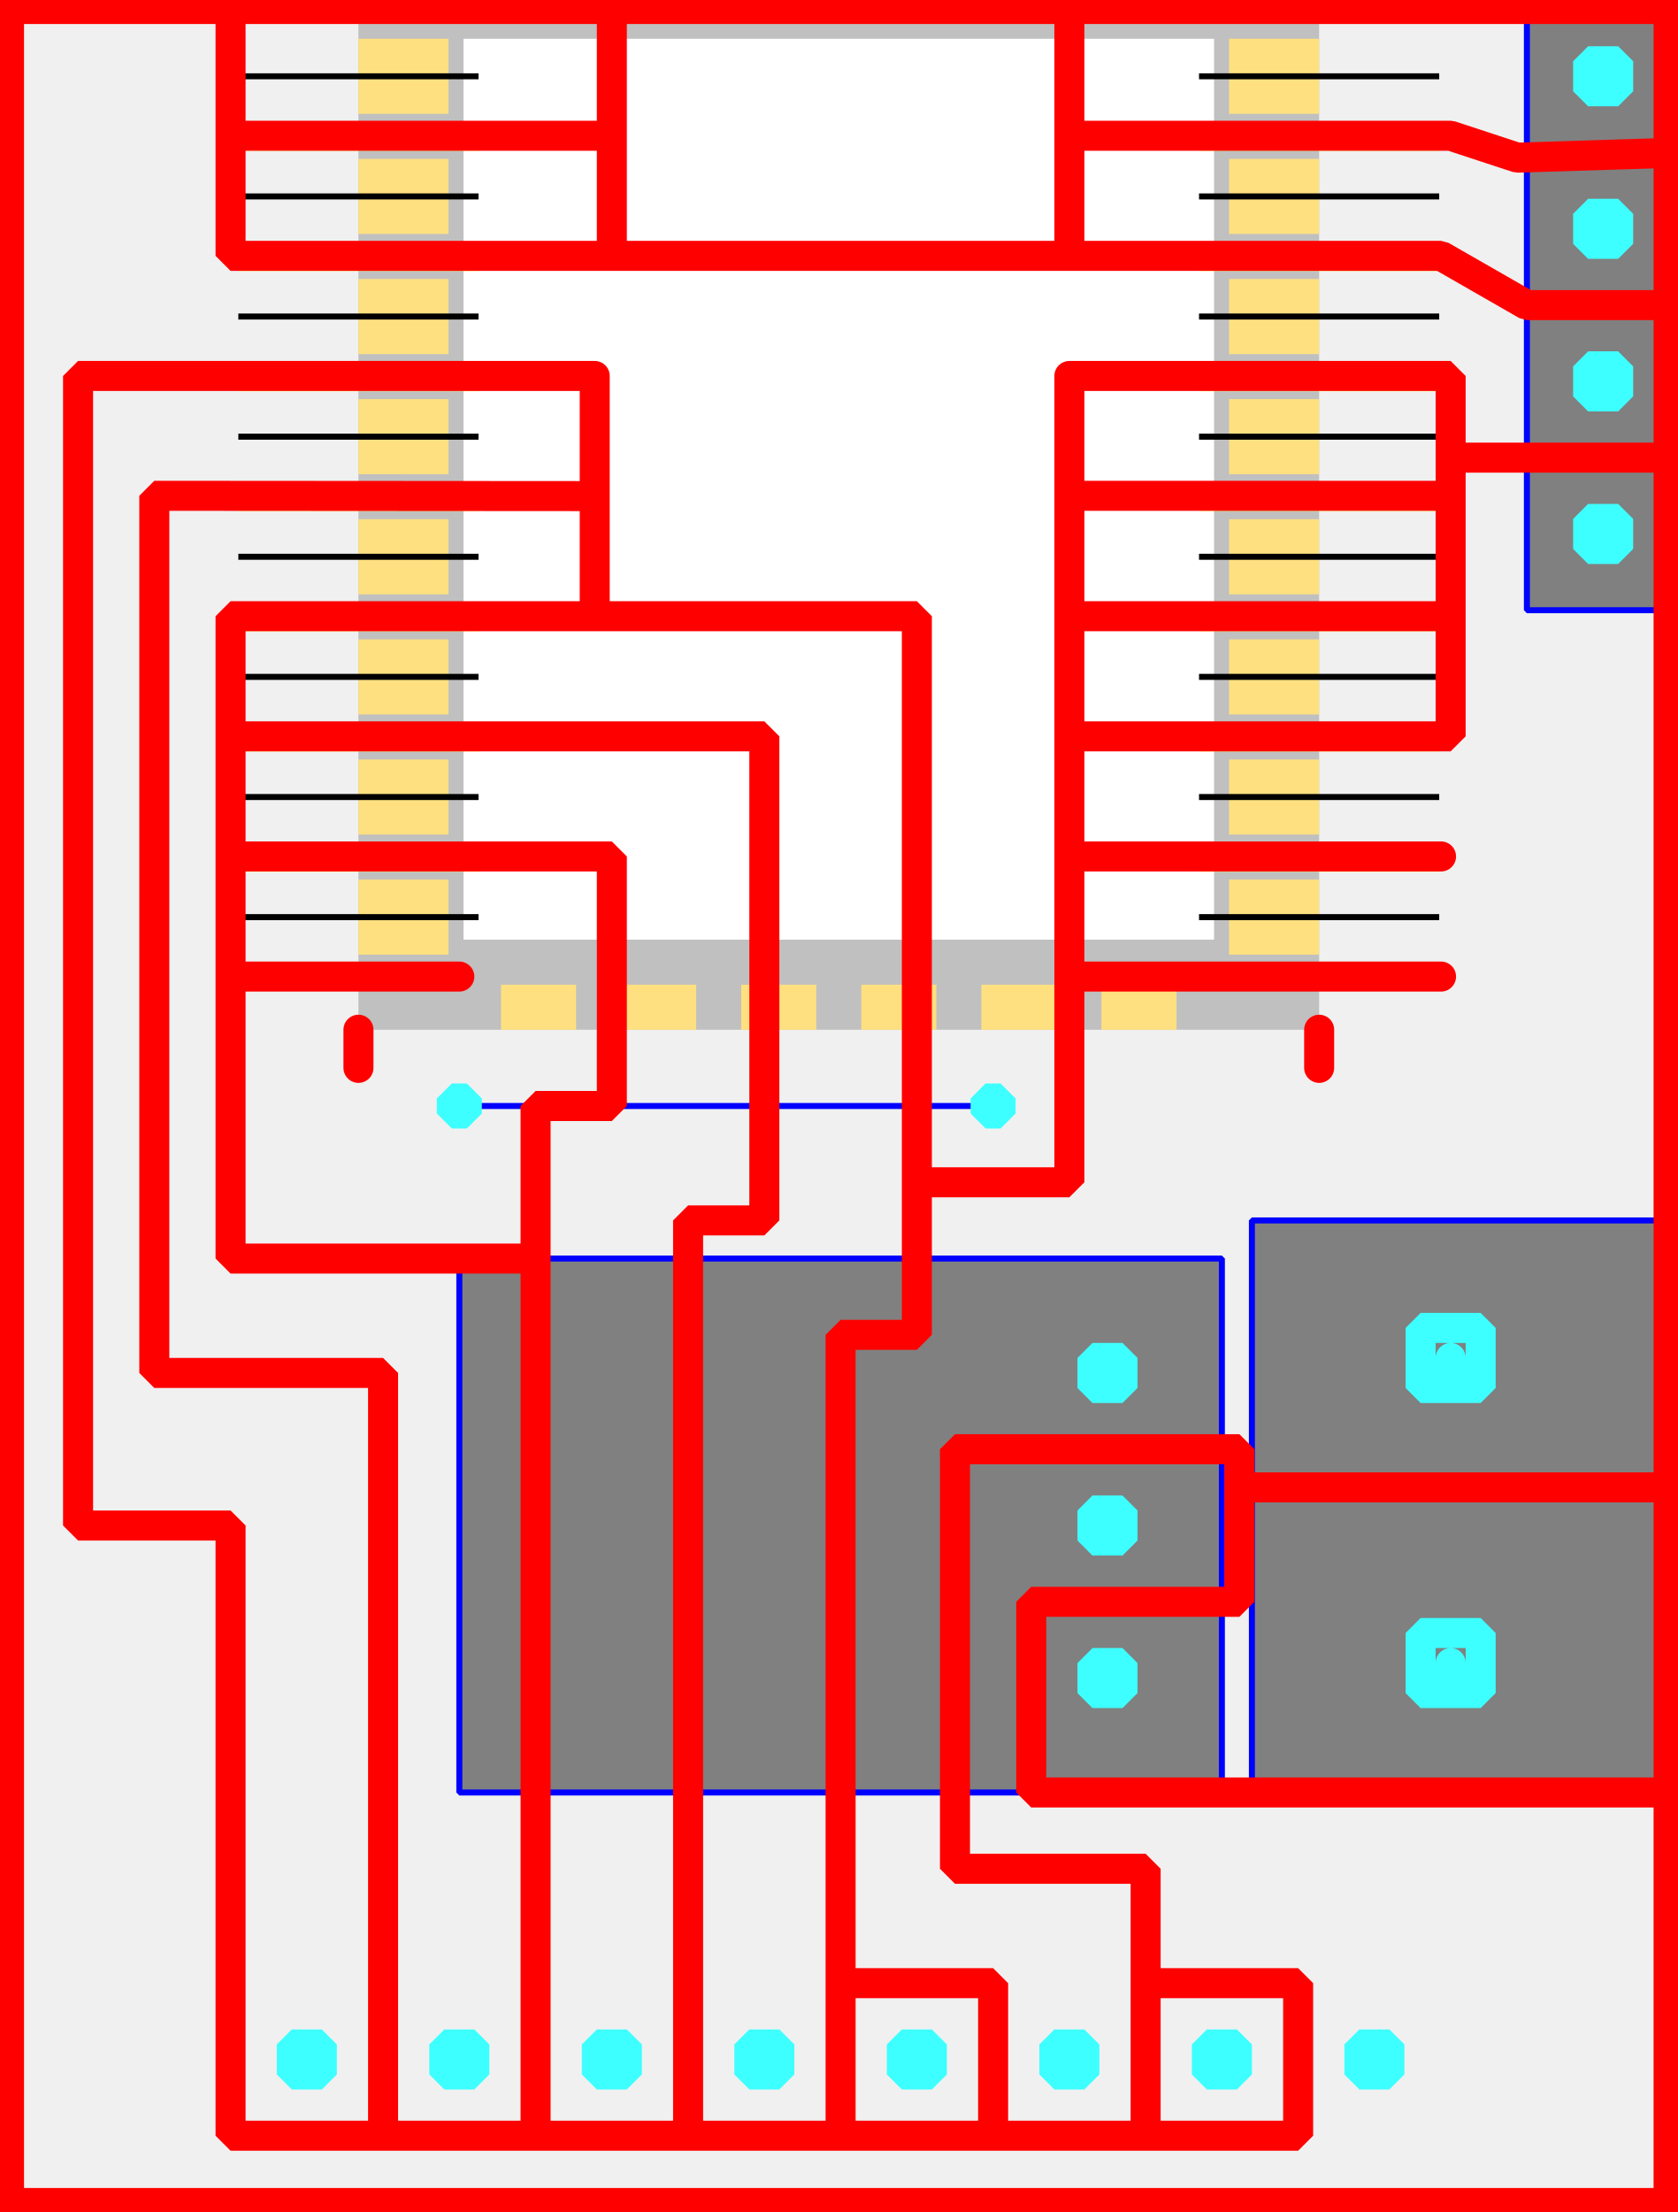
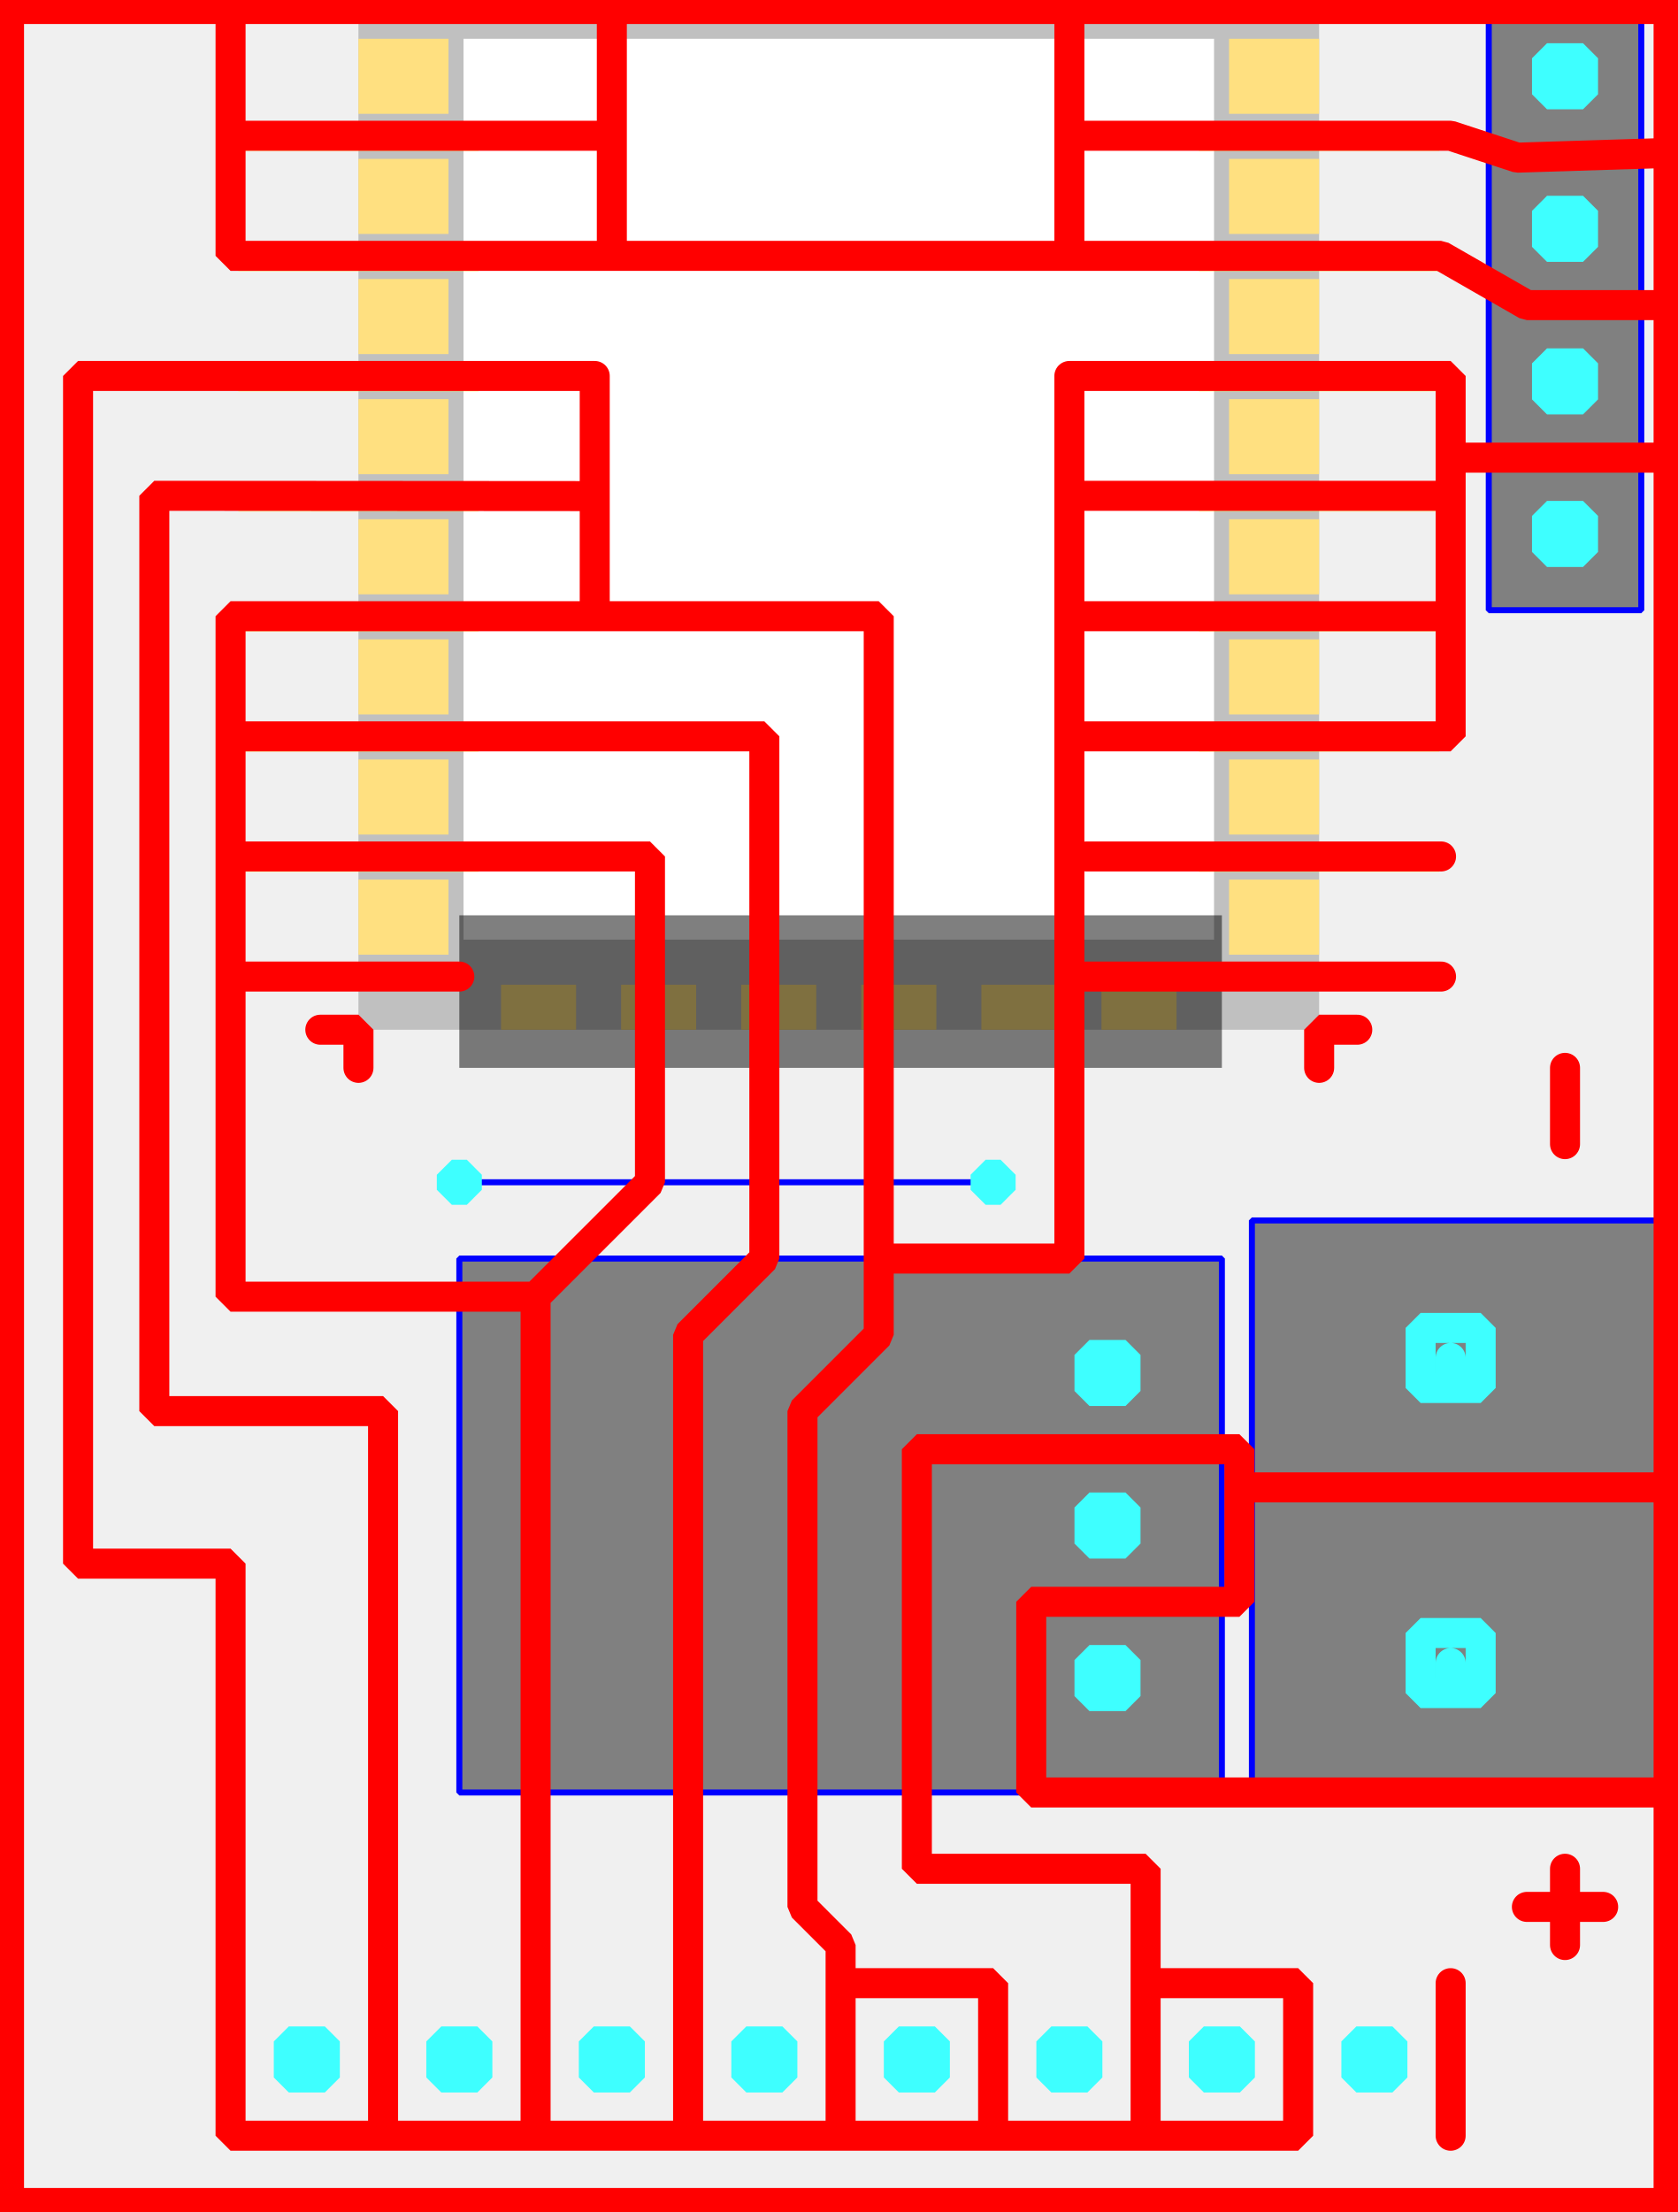
<svg xmlns="http://www.w3.org/2000/svg" width="1.1in" height="1.45in" viewBox="0 0 27.94 36.83" version="1.1" id="svg926">
  <defs id="defs920" />
  <g id="layer6" style="display:inline" transform="translate(0,5.079996)">
    <g transform="translate(-15.97141,-100.9936)" id="layer1-93">
      <rect y="89.059" x="21.941" height="24" width="16" id="rect817" style="opacity:1;fill:#c0c0c0;fill-opacity:1;fill-rule:evenodd;stroke:none;stroke-width:0.117;stroke-linecap:round;stroke-linejoin:round;stroke-miterlimit:4;stroke-dasharray:none;stroke-dashoffset:0;stroke-opacity:1" />
      <rect y="96.559" x="23.691" height="15" width="12.5" id="rect819" style="opacity:1;fill:#ffffff;fill-opacity:1;fill-rule:evenodd;stroke:none;stroke-width:0.102;stroke-linecap:round;stroke-linejoin:round;stroke-miterlimit:4;stroke-dasharray:none;stroke-dashoffset:0;stroke-opacity:1" />
      <rect y="89.059" x="21.941" height="5" width="16" id="rect821" style="opacity:1;fill:#808080;fill-opacity:1;fill-rule:evenodd;stroke:none;stroke-width:0.1;stroke-linecap:round;stroke-linejoin:round;stroke-miterlimit:4;stroke-dasharray:none;stroke-dashoffset:0;stroke-opacity:1" />
      <text id="text825" y="93.01" x="21.964" style="font-style:normal;font-variant:normal;font-weight:normal;font-stretch:normal;font-size:4.233px;line-height:125%;font-family:Raleway;-inkscape-font-specification:'Raleway, Normal';font-variant-ligatures:normal;font-variant-caps:normal;font-variant-numeric:normal;font-feature-settings:normal;text-align:start;letter-spacing:0px;word-spacing:0px;writing-mode:lr-tb;text-anchor:start;fill:#000000;fill-opacity:1;stroke:none;stroke-width:0.265px;stroke-linecap:butt;stroke-linejoin:miter;stroke-opacity:1" xml:space="preserve">
        <tspan style="stroke-width:0.265px" y="93.01" x="21.964" id="tspan823">ESP-12F</tspan>
      </text>
      <g transform="translate(-2,-1.4530335e-6)" id="g953">
        <rect style="opacity:1;fill:#ffe080;fill-opacity:1;fill-rule:evenodd;stroke:none;stroke-width:0.062;stroke-linecap:round;stroke-linejoin:round;stroke-miterlimit:4;stroke-dasharray:none;stroke-dashoffset:0;stroke-opacity:1" id="rect830" width="1.5" height="1.25" x="23.941" y="-111.809" transform="scale(1,-1)" />
        <rect transform="scale(1,-1)" y="-109.809" x="23.941" height="1.25" width="1.5" id="rect832" style="opacity:1;fill:#ffe080;fill-opacity:1;fill-rule:evenodd;stroke:none;stroke-width:0.062;stroke-linecap:round;stroke-linejoin:round;stroke-miterlimit:4;stroke-dasharray:none;stroke-dashoffset:0;stroke-opacity:1" />
        <rect transform="scale(1,-1)" y="-107.809" x="23.941" height="1.25" width="1.5" id="rect834" style="opacity:1;fill:#ffe080;fill-opacity:1;fill-rule:evenodd;stroke:none;stroke-width:0.062;stroke-linecap:round;stroke-linejoin:round;stroke-miterlimit:4;stroke-dasharray:none;stroke-dashoffset:0;stroke-opacity:1" />
        <rect style="opacity:1;fill:#ffe080;fill-opacity:1;fill-rule:evenodd;stroke:none;stroke-width:0.062;stroke-linecap:round;stroke-linejoin:round;stroke-miterlimit:4;stroke-dasharray:none;stroke-dashoffset:0;stroke-opacity:1" id="rect836" width="1.5" height="1.25" x="23.941" y="-105.809" transform="scale(1,-1)" />
        <rect transform="scale(1,-1)" y="-103.809" x="23.941" height="1.25" width="1.5" id="rect838" style="opacity:1;fill:#ffe080;fill-opacity:1;fill-rule:evenodd;stroke:none;stroke-width:0.062;stroke-linecap:round;stroke-linejoin:round;stroke-miterlimit:4;stroke-dasharray:none;stroke-dashoffset:0;stroke-opacity:1" />
        <rect style="opacity:1;fill:#ffe080;fill-opacity:1;fill-rule:evenodd;stroke:none;stroke-width:0.062;stroke-linecap:round;stroke-linejoin:round;stroke-miterlimit:4;stroke-dasharray:none;stroke-dashoffset:0;stroke-opacity:1" id="rect840" width="1.5" height="1.25" x="23.941" y="-101.809" transform="scale(1,-1)" />
        <rect style="opacity:1;fill:#ffe080;fill-opacity:1;fill-rule:evenodd;stroke:none;stroke-width:0.062;stroke-linecap:round;stroke-linejoin:round;stroke-miterlimit:4;stroke-dasharray:none;stroke-dashoffset:0;stroke-opacity:1" id="rect842" width="1.5" height="1.25" x="23.941" y="-99.809" transform="scale(1,-1)" />
        <rect transform="scale(1,-1)" y="-97.809" x="23.941" height="1.25" width="1.5" id="rect844" style="opacity:1;fill:#ffe080;fill-opacity:1;fill-rule:evenodd;stroke:none;stroke-width:0.062;stroke-linecap:round;stroke-linejoin:round;stroke-miterlimit:4;stroke-dasharray:none;stroke-dashoffset:0;stroke-opacity:1" />
      </g>
      <g transform="translate(-2,-1.4530335e-6)" id="g963">
        <rect transform="scale(1,-1)" y="-111.809" x="38.441" height="1.25" width="1.5" id="rect846" style="opacity:1;fill:#ffe080;fill-opacity:1;fill-rule:evenodd;stroke:none;stroke-width:0.062;stroke-linecap:round;stroke-linejoin:round;stroke-miterlimit:4;stroke-dasharray:none;stroke-dashoffset:0;stroke-opacity:1" />
        <rect style="opacity:1;fill:#ffe080;fill-opacity:1;fill-rule:evenodd;stroke:none;stroke-width:0.062;stroke-linecap:round;stroke-linejoin:round;stroke-miterlimit:4;stroke-dasharray:none;stroke-dashoffset:0;stroke-opacity:1" id="rect848" width="1.5" height="1.25" x="38.441" y="-109.809" transform="scale(1,-1)" />
        <rect style="opacity:1;fill:#ffe080;fill-opacity:1;fill-rule:evenodd;stroke:none;stroke-width:0.062;stroke-linecap:round;stroke-linejoin:round;stroke-miterlimit:4;stroke-dasharray:none;stroke-dashoffset:0;stroke-opacity:1" id="rect850" width="1.5" height="1.25" x="38.441" y="-107.809" transform="scale(1,-1)" />
        <rect transform="scale(1,-1)" y="-105.809" x="38.441" height="1.25" width="1.5" id="rect852" style="opacity:1;fill:#ffe080;fill-opacity:1;fill-rule:evenodd;stroke:none;stroke-width:0.062;stroke-linecap:round;stroke-linejoin:round;stroke-miterlimit:4;stroke-dasharray:none;stroke-dashoffset:0;stroke-opacity:1" />
        <rect style="opacity:1;fill:#ffe080;fill-opacity:1;fill-rule:evenodd;stroke:none;stroke-width:0.062;stroke-linecap:round;stroke-linejoin:round;stroke-miterlimit:4;stroke-dasharray:none;stroke-dashoffset:0;stroke-opacity:1" id="rect854" width="1.5" height="1.25" x="38.441" y="-103.809" transform="scale(1,-1)" />
        <rect transform="scale(1,-1)" y="-101.809" x="38.441" height="1.25" width="1.5" id="rect856" style="opacity:1;fill:#ffe080;fill-opacity:1;fill-rule:evenodd;stroke:none;stroke-width:0.062;stroke-linecap:round;stroke-linejoin:round;stroke-miterlimit:4;stroke-dasharray:none;stroke-dashoffset:0;stroke-opacity:1" />
        <rect transform="scale(1,-1)" y="-99.809" x="38.441" height="1.25" width="1.5" id="rect858" style="opacity:1;fill:#ffe080;fill-opacity:1;fill-rule:evenodd;stroke:none;stroke-width:0.062;stroke-linecap:round;stroke-linejoin:round;stroke-miterlimit:4;stroke-dasharray:none;stroke-dashoffset:0;stroke-opacity:1" />
        <rect style="opacity:1;fill:#ffe080;fill-opacity:1;fill-rule:evenodd;stroke:none;stroke-width:0.062;stroke-linecap:round;stroke-linejoin:round;stroke-miterlimit:4;stroke-dasharray:none;stroke-dashoffset:0;stroke-opacity:1" id="rect860" width="1.5" height="1.25" x="38.441" y="-97.809" transform="scale(1,-1)" />
      </g>
      <rect y="95.059" x="34.941" height="1" width="2" id="rect862" style="opacity:1;fill:#8080ff;fill-opacity:1;fill-rule:evenodd;stroke:none;stroke-width:0.1;stroke-linecap:round;stroke-linejoin:round;stroke-miterlimit:4;stroke-dasharray:none;stroke-dashoffset:0;stroke-opacity:1" />
      <g transform="translate(-2,-1.4530335e-6)" id="g997">
        <rect style="opacity:1;fill:#ffe080;fill-opacity:1;fill-rule:evenodd;stroke:none;stroke-width:0.062;stroke-linecap:round;stroke-linejoin:round;stroke-miterlimit:4;stroke-dasharray:none;stroke-dashoffset:0;stroke-opacity:1" id="rect869" width="1.25" height="0.75" x="26.316" y="-113.059" transform="scale(1,-1)" />
        <rect transform="scale(1,-1)" y="-113.059" x="28.316" height="0.75" width="1.25" id="rect871" style="opacity:1;fill:#ffe080;fill-opacity:1;fill-rule:evenodd;stroke:none;stroke-width:0.062;stroke-linecap:round;stroke-linejoin:round;stroke-miterlimit:4;stroke-dasharray:none;stroke-dashoffset:0;stroke-opacity:1" />
        <rect style="opacity:1;fill:#ffe080;fill-opacity:1;fill-rule:evenodd;stroke:none;stroke-width:0.062;stroke-linecap:round;stroke-linejoin:round;stroke-miterlimit:4;stroke-dasharray:none;stroke-dashoffset:0;stroke-opacity:1" id="rect873" width="1.25" height="0.75" x="30.316" y="-113.059" transform="scale(1,-1)" />
        <rect transform="scale(1,-1)" y="-113.059" x="32.316" height="0.75" width="1.25" id="rect875" style="opacity:1;fill:#ffe080;fill-opacity:1;fill-rule:evenodd;stroke:none;stroke-width:0.062;stroke-linecap:round;stroke-linejoin:round;stroke-miterlimit:4;stroke-dasharray:none;stroke-dashoffset:0;stroke-opacity:1" />
        <rect style="opacity:1;fill:#ffe080;fill-opacity:1;fill-rule:evenodd;stroke:none;stroke-width:0.062;stroke-linecap:round;stroke-linejoin:round;stroke-miterlimit:4;stroke-dasharray:none;stroke-dashoffset:0;stroke-opacity:1" id="rect877" width="1.25" height="0.75" x="34.316" y="-113.059" transform="scale(1,-1)" />
        <rect transform="scale(1,-1)" y="-113.059" x="36.316" height="0.75" width="1.25" id="rect879" style="opacity:1;fill:#ffe080;fill-opacity:1;fill-rule:evenodd;stroke:none;stroke-width:0.062;stroke-linecap:round;stroke-linejoin:round;stroke-miterlimit:4;stroke-dasharray:none;stroke-dashoffset:0;stroke-opacity:1" />
      </g>
-       <g transform="translate(0,0.1250103)" id="g1983">
-         <path style="opacity:1;fill:none;fill-opacity:1;fill-rule:evenodd;stroke:#000000;stroke-width:0.1;stroke-linecap:butt;stroke-linejoin:round;stroke-miterlimit:4;stroke-dasharray:none;stroke-dashoffset:0;stroke-opacity:1" d="m 19.941,97.059 h 2.75 1.25" id="path1959" />
-         <path id="path1961" d="m 19.941,99.059 h 2.75 1.25" style="opacity:1;fill:none;fill-opacity:1;fill-rule:evenodd;stroke:#000000;stroke-width:0.1;stroke-linecap:butt;stroke-linejoin:round;stroke-miterlimit:4;stroke-dasharray:none;stroke-dashoffset:0;stroke-opacity:1" />
-         <path id="path1963" d="m 19.941,101.059 h 2.75 1.25" style="opacity:1;fill:none;fill-opacity:1;fill-rule:evenodd;stroke:#000000;stroke-width:0.1;stroke-linecap:butt;stroke-linejoin:round;stroke-miterlimit:4;stroke-dasharray:none;stroke-dashoffset:0;stroke-opacity:1" />
-         <path style="opacity:1;fill:none;fill-opacity:1;fill-rule:evenodd;stroke:#000000;stroke-width:0.1;stroke-linecap:butt;stroke-linejoin:round;stroke-miterlimit:4;stroke-dasharray:none;stroke-dashoffset:0;stroke-opacity:1" d="m 19.941,103.059 h 2.75 1.25" id="path1965" />
-         <path id="path1967" d="m 19.941,105.059 h 2.75 1.25" style="opacity:1;fill:none;fill-opacity:1;fill-rule:evenodd;stroke:#000000;stroke-width:0.1;stroke-linecap:butt;stroke-linejoin:round;stroke-miterlimit:4;stroke-dasharray:none;stroke-dashoffset:0;stroke-opacity:1" />
-         <path style="opacity:1;fill:none;fill-opacity:1;fill-rule:evenodd;stroke:#000000;stroke-width:0.1;stroke-linecap:butt;stroke-linejoin:round;stroke-miterlimit:4;stroke-dasharray:none;stroke-dashoffset:0;stroke-opacity:1" d="m 19.941,107.059 h 2.75 1.25" id="path1969" />
-         <path style="opacity:1;fill:none;fill-opacity:1;fill-rule:evenodd;stroke:#000000;stroke-width:0.1;stroke-linecap:butt;stroke-linejoin:round;stroke-miterlimit:4;stroke-dasharray:none;stroke-dashoffset:0;stroke-opacity:1" d="m 19.941,109.059 h 2.75 1.25" id="path1971" />
-         <path id="path1973" d="m 19.941,111.059 h 2.75 1.25" style="opacity:1;fill:none;fill-opacity:1;fill-rule:evenodd;stroke:#000000;stroke-width:0.1;stroke-linecap:butt;stroke-linejoin:round;stroke-miterlimit:4;stroke-dasharray:none;stroke-dashoffset:0;stroke-opacity:1" />
-       </g>
-       <g transform="translate(16,0.1250103)" id="g2001">
-         <path id="path1985" d="m 19.941,97.059 h 2.75 1.25" style="opacity:1;fill:none;fill-opacity:1;fill-rule:evenodd;stroke:#000000;stroke-width:0.1;stroke-linecap:butt;stroke-linejoin:round;stroke-miterlimit:4;stroke-dasharray:none;stroke-dashoffset:0;stroke-opacity:1" />
-         <path style="opacity:1;fill:none;fill-opacity:1;fill-rule:evenodd;stroke:#000000;stroke-width:0.1;stroke-linecap:butt;stroke-linejoin:round;stroke-miterlimit:4;stroke-dasharray:none;stroke-dashoffset:0;stroke-opacity:1" d="m 19.941,99.059 h 2.75 1.25" id="path1987" />
-         <path style="opacity:1;fill:none;fill-opacity:1;fill-rule:evenodd;stroke:#000000;stroke-width:0.1;stroke-linecap:butt;stroke-linejoin:round;stroke-miterlimit:4;stroke-dasharray:none;stroke-dashoffset:0;stroke-opacity:1" d="m 19.941,101.059 h 2.75 1.25" id="path1989" />
-         <path id="path1991" d="m 19.941,103.059 h 2.75 1.25" style="opacity:1;fill:none;fill-opacity:1;fill-rule:evenodd;stroke:#000000;stroke-width:0.1;stroke-linecap:butt;stroke-linejoin:round;stroke-miterlimit:4;stroke-dasharray:none;stroke-dashoffset:0;stroke-opacity:1" />
-         <path style="opacity:1;fill:none;fill-opacity:1;fill-rule:evenodd;stroke:#000000;stroke-width:0.1;stroke-linecap:butt;stroke-linejoin:round;stroke-miterlimit:4;stroke-dasharray:none;stroke-dashoffset:0;stroke-opacity:1" d="m 19.941,105.059 h 2.75 1.25" id="path1993" />
-         <path id="path1995" d="m 19.941,107.059 h 2.75 1.25" style="opacity:1;fill:none;fill-opacity:1;fill-rule:evenodd;stroke:#000000;stroke-width:0.1;stroke-linecap:butt;stroke-linejoin:round;stroke-miterlimit:4;stroke-dasharray:none;stroke-dashoffset:0;stroke-opacity:1" />
-         <path id="path1997" d="m 19.941,109.059 h 2.75 1.25" style="opacity:1;fill:none;fill-opacity:1;fill-rule:evenodd;stroke:#000000;stroke-width:0.1;stroke-linecap:butt;stroke-linejoin:round;stroke-miterlimit:4;stroke-dasharray:none;stroke-dashoffset:0;stroke-opacity:1" />
-         <path style="opacity:1;fill:none;fill-opacity:1;fill-rule:evenodd;stroke:#000000;stroke-width:0.1;stroke-linecap:butt;stroke-linejoin:round;stroke-miterlimit:4;stroke-dasharray:none;stroke-dashoffset:0;stroke-opacity:1" d="m 19.941,111.059 h 2.75 1.25" id="path1999" />
-       </g>
      <g id="g1225">
        <path style="opacity:1;fill:none;fill-opacity:1;fill-rule:evenodd;stroke:#ffff00;stroke-width:0.5;stroke-linecap:butt;stroke-linejoin:round;stroke-miterlimit:4;stroke-dasharray:none;stroke-dashoffset:0;stroke-opacity:0.251" d="m 19.941,98.184 h 2.75 1.25" id="path871" />
        <path style="opacity:1;fill:none;fill-opacity:1;fill-rule:evenodd;stroke:#ffff00;stroke-width:0.5;stroke-linecap:butt;stroke-linejoin:round;stroke-miterlimit:4;stroke-dasharray:none;stroke-dashoffset:0;stroke-opacity:0.251" d="m 19.941,100.184 h 2.75 1.25" id="path873" />
        <path id="path875" d="m 19.941,102.184 h 2.75 1.25" style="opacity:1;fill:none;fill-opacity:1;fill-rule:evenodd;stroke:#ffff00;stroke-width:0.5;stroke-linecap:butt;stroke-linejoin:round;stroke-miterlimit:4;stroke-dasharray:none;stroke-dashoffset:0;stroke-opacity:0.251" />
        <path style="opacity:1;fill:none;fill-opacity:1;fill-rule:evenodd;stroke:#ffff00;stroke-width:0.5;stroke-linecap:butt;stroke-linejoin:round;stroke-miterlimit:4;stroke-dasharray:none;stroke-dashoffset:0;stroke-opacity:0.251" d="m 19.941,104.184 h 2.75 1.25" id="path877" />
        <path id="path879" d="m 19.941,106.184 h 2.75 1.25" style="opacity:1;fill:none;fill-opacity:1;fill-rule:evenodd;stroke:#ffff00;stroke-width:0.5;stroke-linecap:butt;stroke-linejoin:round;stroke-miterlimit:4;stroke-dasharray:none;stroke-dashoffset:0;stroke-opacity:0.251" />
        <path id="path881" d="m 19.941,108.184 h 2.75 1.25" style="opacity:1;fill:none;fill-opacity:1;fill-rule:evenodd;stroke:#ffff00;stroke-width:0.5;stroke-linecap:butt;stroke-linejoin:round;stroke-miterlimit:4;stroke-dasharray:none;stroke-dashoffset:0;stroke-opacity:0.251" />
        <path style="opacity:1;fill:none;fill-opacity:1;fill-rule:evenodd;stroke:#ffff00;stroke-width:0.5;stroke-linecap:butt;stroke-linejoin:round;stroke-miterlimit:4;stroke-dasharray:none;stroke-dashoffset:0;stroke-opacity:0.251" d="m 19.941,110.184 h 2.75 1.25" id="path883" />
        <path id="path904" d="m 35.941,98.184 h 2.75 1.25" style="opacity:1;fill:none;fill-opacity:1;fill-rule:evenodd;stroke:#ffff00;stroke-width:0.5;stroke-linecap:butt;stroke-linejoin:round;stroke-miterlimit:4;stroke-dasharray:none;stroke-dashoffset:0;stroke-opacity:0.251" />
        <path id="path906" d="m 35.941,100.184 h 2.75 1.25" style="opacity:1;fill:none;fill-opacity:1;fill-rule:evenodd;stroke:#ffff00;stroke-width:0.5;stroke-linecap:butt;stroke-linejoin:round;stroke-miterlimit:4;stroke-dasharray:none;stroke-dashoffset:0;stroke-opacity:0.251" />
        <path style="opacity:1;fill:none;fill-opacity:1;fill-rule:evenodd;stroke:#ffff00;stroke-width:0.5;stroke-linecap:butt;stroke-linejoin:round;stroke-miterlimit:4;stroke-dasharray:none;stroke-dashoffset:0;stroke-opacity:0.251" d="m 35.941,102.184 h 2.75 1.25" id="path908" />
        <path id="path910" d="m 35.941,104.184 h 2.75 1.25" style="opacity:1;fill:none;fill-opacity:1;fill-rule:evenodd;stroke:#ffff00;stroke-width:0.5;stroke-linecap:butt;stroke-linejoin:round;stroke-miterlimit:4;stroke-dasharray:none;stroke-dashoffset:0;stroke-opacity:0.251" />
        <path style="opacity:1;fill:none;fill-opacity:1;fill-rule:evenodd;stroke:#ffff00;stroke-width:0.5;stroke-linecap:butt;stroke-linejoin:round;stroke-miterlimit:4;stroke-dasharray:none;stroke-dashoffset:0;stroke-opacity:0.251" d="m 35.941,106.184 h 2.75 1.25" id="path912" />
        <path style="opacity:1;fill:none;fill-opacity:1;fill-rule:evenodd;stroke:#ffff00;stroke-width:0.5;stroke-linecap:butt;stroke-linejoin:round;stroke-miterlimit:4;stroke-dasharray:none;stroke-dashoffset:0;stroke-opacity:0.251" d="m 35.941,108.184 h 2.75 1.25" id="path914" />
        <path id="path916" d="m 35.941,110.184 h 2.75 1.25" style="opacity:1;fill:none;fill-opacity:1;fill-rule:evenodd;stroke:#ffff00;stroke-width:0.5;stroke-linecap:butt;stroke-linejoin:round;stroke-miterlimit:4;stroke-dasharray:none;stroke-dashoffset:0;stroke-opacity:0.251" />
      </g>
    </g>
    <rect style="display:inline;opacity:1;fill:#808080;fill-opacity:1;fill-rule:evenodd;stroke:#0000ff;stroke-width:0.1;stroke-linecap:round;stroke-linejoin:bevel;stroke-miterlimit:4;stroke-dasharray:none;stroke-dashoffset:0;stroke-opacity:1" id="rect1431" width="7.12" height="9.66" x="20.85" y="15.24" />
    <rect style="opacity:1;fill:#808080;fill-opacity:1;fill-rule:evenodd;stroke:#0000ff;stroke-width:0.1;stroke-linecap:round;stroke-linejoin:bevel;stroke-miterlimit:4;stroke-dasharray:none;stroke-dashoffset:0;stroke-opacity:1" id="rect1434" width="8.89" height="12.7" x="15.875" y="-20.35" transform="rotate(90)" />
-     <rect style="display:inline;opacity:1;fill:#808080;fill-opacity:1;fill-rule:evenodd;stroke:#0000ff;stroke-width:0.1;stroke-linecap:round;stroke-linejoin:bevel;stroke-miterlimit:4;stroke-dasharray:none;stroke-dashoffset:0;stroke-opacity:1" id="rect1436" width="2.54" height="10.16" x="25.43" y="-5.08" />
-     <path style="opacity:1;fill:#808080;fill-opacity:1;fill-rule:evenodd;stroke:#0000ff;stroke-width:0.1;stroke-linecap:round;stroke-linejoin:bevel;stroke-miterlimit:4;stroke-dasharray:none;stroke-dashoffset:0;stroke-opacity:1" d="M 7.65,13.335 H 16.54" id="path1439" />
+     <rect style="display:inline;opacity:1;fill:#808080;fill-opacity:1;fill-rule:evenodd;stroke:#0000ff;stroke-width:0.1;stroke-linecap:round;stroke-linejoin:bevel;stroke-miterlimit:4;stroke-dasharray:none;stroke-dashoffset:0;stroke-opacity:1" id="rect1436" width="2.54" height="10.16" x="24.795" y="-5.08" />
+     <path style="opacity:1;fill:#808080;fill-opacity:1;fill-rule:evenodd;stroke:#0000ff;stroke-width:0.1;stroke-linecap:round;stroke-linejoin:bevel;stroke-miterlimit:4;stroke-dasharray:none;stroke-dashoffset:0;stroke-opacity:1" d="M 7.65,14.605 H 16.54" id="path1439" />
+     <rect style="opacity:1;fill:#000000;fill-opacity:0.502;fill-rule:evenodd;stroke:none;stroke-width:0.5;stroke-linecap:round;stroke-linejoin:bevel;stroke-miterlimit:4;stroke-dasharray:none;stroke-dashoffset:0;stroke-opacity:1" id="rect917" width="12.7" height="2.54" x="7.65" y="10.16" />
  </g>
  <g id="layer3" style="display:inline" transform="translate(0,5.079996)">
    <rect style="opacity:1;fill:none;fill-opacity:1;fill-rule:evenodd;stroke:#ff0000;stroke-width:0.8;stroke-linecap:round;stroke-linejoin:round;stroke-miterlimit:4;stroke-dasharray:none;stroke-dashoffset:0;stroke-opacity:1" id="rect1309" width="27.94" height="36.83" x="3.5762781e-08" y="-5.08" />
  </g>
  <g id="layer7" style="display:inline" transform="translate(0,5.079996)">
    <g transform="matrix(-0.343515,0,0,-0.3446075,29.92896,100.9159)" id="layer1" style="display:inline;stroke:#ff0000;stroke-width:1.453;stroke-miterlimit:4;stroke-dasharray:none;stroke-opacity:1" />
    <g transform="matrix(0.2185159,0,0,0.2193013,-0.7878992,-33.31566)" id="layer1-9" style="stroke:#ff0000;stroke-width:2.284;stroke-miterlimit:4;stroke-dasharray:none;stroke-opacity:1" />
-     <path id="path1502" style="opacity:1;fill:none;fill-opacity:1;fill-rule:evenodd;stroke:#ff0000;stroke-width:0.5;stroke-linecap:round;stroke-linejoin:bevel;stroke-miterlimit:4;stroke-dasharray:none;stroke-dashoffset:0;stroke-opacity:1" d="m 5.97,12.7 v -0.635 m 16,0.635 V 12.065 M 7.65,11.18 H 3.84 M 20.678,19.685 h 7.292 m -1e-6,5.08 -10.795,1e-6 v -3.175 h 3.467 v -2.54 H 15.905 v 6.985 l 3.175,1e-6 v 1.905 M 3.84,9.18 v 6.695 h 5.08 M 17.81,11.18 v 3.425 H 15.27 M 9.905,5.18 H 15.27 V 17.145 H 14 V 27.94 M 17.81,7.18 v 4 H 24 v 0 m -14.095,-6 V 1.18 m 0,4 H 3.84 v 4 M 9.905,3.18 2.57,3.175 v 14.605 h 3.81 l 10e-8,12.7 M 10.19,-0.82 h 7.62 M 18.095,9.18 H 24 v 0 m -6.19,-4 v 2 h 6.35 V 5.08 m -6.35,-1.905 v 2.005 h 6.35 l -1e-6,-2.64 M 17.81,1.18 v 1.995 l 6.35,2.6e-6 M 3.84,-2.82 v 2 l 6.35,10e-8 V -2.82 m 7.62,4 h 6.35 l -1e-6,1.36 H 27.97 M 17.81,-2.82 v 2 l 6.19,-10e-8 L 25.43,6.629777e-6 H 27.97 M 17.81,-5.08 v 2.26 h 6.35 L 25.27,-2.455 27.97,-2.54 M 3.84,-5.08 V -2.82 H 10.19 v -2.26 m 6.35,35.56 h 2.54 m -5.08,0 H 3.84 v -10.16 H 1.3 V 1.18 H 9.905 M 19.08,27.94 h 2.54 v 2.54 h -2.54 z m -5.08,0 h 2.54 v 2.54 h -2.54 z M 11.46,30.48 V 15.24 h 1.27 V 7.18 l -8.89,1e-6 m 5.08,23.3 -1e-7,-14.395 V 13.335 H 10.19 V 9.18 l -6.35,-3.1e-6" />
+     <path id="path903" style="opacity:1;fill:none;fill-opacity:1;fill-rule:evenodd;stroke:#ff0000;stroke-width:0.5;stroke-linecap:round;stroke-linejoin:bevel;stroke-miterlimit:4;stroke-dasharray:none;stroke-dashoffset:0;stroke-opacity:1" d="m 22.605,12.065 h -0.635 v 0.635 M 5.335,12.065 H 5.97 v 0.635 m 18.19,15.24 v 2.54 m 1.905,-4.445 v 1.27 m -0.635,-0.635 h 1.27 m -0.635,-12.7 v -1.27 M 7.65,11.18 H 3.84 M 20.678,19.685 h 7.292 m -1e-6,5.08 -10.795,1e-6 v -3.175 h 3.467 v -2.54 l -5.372,-2e-6 v 6.985 l 3.81,2e-6 v 1.905 M 3.84,9.18 l -1e-7,7.33 h 5.08 M 17.81,11.18 v 4.695 H 14.635 M 17.81,7.18 v 4 H 24 v 0 m -14.095,-6 V 1.18 m 0,4 H 3.84 v 4 M 9.905,3.18 2.57,3.175 l -10e-8,15.24 h 3.81 l 2e-7,12.065 M 10.19,-0.82 h 7.62 M 18.095,9.18 H 24 v 0 m -6.19,-4 v 2 h 6.35 V 5.08 m -6.35,-1.905 v 2.005 h 6.35 l -1e-6,-2.64 M 17.81,1.18 v 1.995 l 6.35,2.6e-6 M 3.84,-2.82 v 2 l 6.35,10e-8 V -2.82 m 7.62,4 h 6.35 l -1e-6,1.36 H 27.97 M 17.81,-2.82 v 2 l 6.19,-10e-8 L 25.43,6.629777e-6 H 27.97 M 17.81,-5.08 v 2.26 h 6.35 L 25.27,-2.455 27.97,-2.54 M 3.84,-5.08 V -2.82 H 10.19 v -2.26 m 6.35,35.56 h 2.54 m -5.08,0 H 3.84 l -1e-7,-9.525 H 1.3 l 1e-7,-19.775 H 9.905 M 19.08,27.94 h 2.54 v 2.54 h -2.54 z m -5.08,-1e-6 2.54,1e-6 v 2.54 h -2.54 z m -2.54,2.54 v -13.335 l 1.27,-1.27 V 7.18 l -8.89,1e-6 m 5.08,23.3 -1e-7,-13.97 1.905,-1.905 V 9.18 H 3.84 m 6.065,-4 H 14.635 v 11.965 l -1.27,1.27 v 8.255 l 0.635,0.635 v 0.635" />
  </g>
  <g id="layer4" style="display:inline" transform="translate(0,5.079996)">
    <g id="g940" transform="translate(3.405002,-9.134995)" />
    <g id="g1229" transform="rotate(-90,46.1325,19.6575)">
      <path id="path982" d="m 48.26,-2.315 h -0.5 v 0.5 h 1 v -1 h -1 v 0.5" style="opacity:1;fill:none;fill-opacity:0.434;fill-rule:evenodd;stroke:#3effff;stroke-width:0.5;stroke-linecap:round;stroke-linejoin:bevel;stroke-miterlimit:4;stroke-dasharray:none;stroke-dashoffset:0;stroke-opacity:1" />
      <path style="opacity:1;fill:none;fill-opacity:0.434;fill-rule:evenodd;stroke:#3effff;stroke-width:0.5;stroke-linecap:round;stroke-linejoin:bevel;stroke-miterlimit:4;stroke-dasharray:none;stroke-dashoffset:0;stroke-opacity:1" d="m 43.18,-2.315 h -0.5 v 0.5 H 43.68 v -1 h -1 v 0.5" id="path984" />
    </g>
-     <g id="g959" transform="translate(0.0300128,-0.5399979)">
-       <path style="opacity:1;fill:none;fill-opacity:0.434;fill-rule:evenodd;stroke:#3effff;stroke-width:0.5;stroke-linecap:round;stroke-linejoin:bevel;stroke-miterlimit:4;stroke-dasharray:none;stroke-dashoffset:0;stroke-opacity:1" d="m 5.08,29.75 h -0.25 v 0.25 h 0.5 v -0.5 h -0.5 v 0.25" id="path880" />
-       <path id="path882" d="m 7.62,29.75 h -0.25 v 0.25 h 0.5 v -0.5 h -0.5 v 0.25" style="opacity:1;fill:none;fill-opacity:0.434;fill-rule:evenodd;stroke:#3effff;stroke-width:0.5;stroke-linecap:round;stroke-linejoin:bevel;stroke-miterlimit:4;stroke-dasharray:none;stroke-dashoffset:0;stroke-opacity:1" />
-       <path id="path884" d="M 10.16,29.75 H 9.91 v 0.25 h 0.5 v -0.5 H 9.91 v 0.25" style="opacity:1;fill:none;fill-opacity:0.434;fill-rule:evenodd;stroke:#3effff;stroke-width:0.5;stroke-linecap:round;stroke-linejoin:bevel;stroke-miterlimit:4;stroke-dasharray:none;stroke-dashoffset:0;stroke-opacity:1" />
-       <path style="opacity:1;fill:none;fill-opacity:0.434;fill-rule:evenodd;stroke:#3effff;stroke-width:0.5;stroke-linecap:round;stroke-linejoin:bevel;stroke-miterlimit:4;stroke-dasharray:none;stroke-dashoffset:0;stroke-opacity:1" d="m 12.7,29.75 h -0.25 v 0.25 h 0.5 v -0.5 h -0.5 v 0.25" id="path886" />
-       <path id="path888" d="m 15.24,29.75 h -0.25 v 0.25 h 0.5 v -0.5 h -0.5 v 0.25" style="opacity:1;fill:none;fill-opacity:0.434;fill-rule:evenodd;stroke:#3effff;stroke-width:0.5;stroke-linecap:round;stroke-linejoin:bevel;stroke-miterlimit:4;stroke-dasharray:none;stroke-dashoffset:0;stroke-opacity:1" />
-       <path style="opacity:1;fill:none;fill-opacity:0.434;fill-rule:evenodd;stroke:#3effff;stroke-width:0.5;stroke-linecap:round;stroke-linejoin:bevel;stroke-miterlimit:4;stroke-dasharray:none;stroke-dashoffset:0;stroke-opacity:1" d="m 17.78,29.75 h -0.25 v 0.25 h 0.5 v -0.5 h -0.5 v 0.25" id="path890" />
-       <path style="opacity:1;fill:none;fill-opacity:0.434;fill-rule:evenodd;stroke:#3effff;stroke-width:0.5;stroke-linecap:round;stroke-linejoin:bevel;stroke-miterlimit:4;stroke-dasharray:none;stroke-dashoffset:0;stroke-opacity:1" d="m 20.32,29.75 h -0.25 v 0.25 h 0.5 v -0.5 h -0.5 v 0.25" id="path892" />
-       <path id="path894" d="m 22.86,29.75 h -0.25 v 0.25 h 0.5 v -0.5 h -0.5 v 0.25" style="opacity:1;fill:none;fill-opacity:0.434;fill-rule:evenodd;stroke:#3effff;stroke-width:0.5;stroke-linecap:round;stroke-linejoin:bevel;stroke-miterlimit:4;stroke-dasharray:none;stroke-dashoffset:0;stroke-opacity:1" />
+     <g id="g959" transform="translate(-0.01999972,-0.4899975)">
+       <path style="opacity:1;fill:none;fill-opacity:0.434;fill-rule:evenodd;stroke:#3effff;stroke-width:0.5;stroke-linecap:round;stroke-linejoin:bevel;stroke-miterlimit:4;stroke-dasharray:none;stroke-dashoffset:0;stroke-opacity:1" d="M 5.13,29.7 H 4.83 v 0.3 h 0.6 v -0.6 h -0.6 v 0.3" id="path880" />
+       <path id="path882" d="M 7.67,29.7 H 7.37 v 0.3 h 0.6 v -0.6 h -0.6 v 0.3" style="opacity:1;fill:none;fill-opacity:0.434;fill-rule:evenodd;stroke:#3effff;stroke-width:0.5;stroke-linecap:round;stroke-linejoin:bevel;stroke-miterlimit:4;stroke-dasharray:none;stroke-dashoffset:0;stroke-opacity:1" />
+       <path id="path884" d="M 10.21,29.7 H 9.91 v 0.3 h 0.6 v -0.6 H 9.91 v 0.3" style="opacity:1;fill:none;fill-opacity:0.434;fill-rule:evenodd;stroke:#3effff;stroke-width:0.5;stroke-linecap:round;stroke-linejoin:bevel;stroke-miterlimit:4;stroke-dasharray:none;stroke-dashoffset:0;stroke-opacity:1" />
+       <path style="opacity:1;fill:none;fill-opacity:0.434;fill-rule:evenodd;stroke:#3effff;stroke-width:0.5;stroke-linecap:round;stroke-linejoin:bevel;stroke-miterlimit:4;stroke-dasharray:none;stroke-dashoffset:0;stroke-opacity:1" d="m 12.75,29.7 h -0.3 v 0.3 h 0.6 v -0.6 h -0.6 v 0.3" id="path886" />
+       <path id="path888" d="m 15.29,29.7 h -0.3 v 0.3 h 0.6 v -0.6 h -0.6 v 0.3" style="opacity:1;fill:none;fill-opacity:0.434;fill-rule:evenodd;stroke:#3effff;stroke-width:0.5;stroke-linecap:round;stroke-linejoin:bevel;stroke-miterlimit:4;stroke-dasharray:none;stroke-dashoffset:0;stroke-opacity:1" />
+       <path style="opacity:1;fill:none;fill-opacity:0.434;fill-rule:evenodd;stroke:#3effff;stroke-width:0.5;stroke-linecap:round;stroke-linejoin:bevel;stroke-miterlimit:4;stroke-dasharray:none;stroke-dashoffset:0;stroke-opacity:1" d="m 17.83,29.7 h -0.3 v 0.3 h 0.6 v -0.6 h -0.6 v 0.3" id="path890" />
+       <path style="opacity:1;fill:none;fill-opacity:0.434;fill-rule:evenodd;stroke:#3effff;stroke-width:0.5;stroke-linecap:round;stroke-linejoin:bevel;stroke-miterlimit:4;stroke-dasharray:none;stroke-dashoffset:0;stroke-opacity:1" d="m 20.37,29.7 h -0.3 v 0.3 h 0.6 v -0.6 h -0.6 v 0.3" id="path892" />
+       <path id="path894" d="m 22.91,29.7 h -0.3 v 0.3 h 0.6 v -0.6 h -0.6 v 0.3" style="opacity:1;fill:none;fill-opacity:0.434;fill-rule:evenodd;stroke:#3effff;stroke-width:0.5;stroke-linecap:round;stroke-linejoin:bevel;stroke-miterlimit:4;stroke-dasharray:none;stroke-dashoffset:0;stroke-opacity:1" />
    </g>
-     <g id="g942" transform="rotate(-90,20.4875,-10.7125)">
-       <path style="opacity:1;fill:none;fill-opacity:0.434;fill-rule:evenodd;stroke:#3effff;stroke-width:0.5;stroke-linecap:round;stroke-linejoin:bevel;stroke-miterlimit:4;stroke-dasharray:none;stroke-dashoffset:0;stroke-opacity:1" d="m 5.965,-4.5 h -0.25 v 0.25 h 0.5 v -0.5 h -0.5 v 0.25" id="path930" />
-       <path id="path932" d="m 8.505,-4.5 h -0.25 v 0.25 h 0.5 v -0.5 h -0.5 v 0.25" style="opacity:1;fill:none;fill-opacity:0.434;fill-rule:evenodd;stroke:#3effff;stroke-width:0.5;stroke-linecap:round;stroke-linejoin:bevel;stroke-miterlimit:4;stroke-dasharray:none;stroke-dashoffset:0;stroke-opacity:1" />
-       <path id="path934" d="m 11.045,-4.5 h -0.25 v 0.25 h 0.5 v -0.5 h -0.5 v 0.25" style="opacity:1;fill:none;fill-opacity:0.434;fill-rule:evenodd;stroke:#3effff;stroke-width:0.5;stroke-linecap:round;stroke-linejoin:bevel;stroke-miterlimit:4;stroke-dasharray:none;stroke-dashoffset:0;stroke-opacity:1" />
-       <path style="opacity:1;fill:none;fill-opacity:0.434;fill-rule:evenodd;stroke:#3effff;stroke-width:0.5;stroke-linecap:round;stroke-linejoin:bevel;stroke-miterlimit:4;stroke-dasharray:none;stroke-dashoffset:0;stroke-opacity:1" d="M 13.585,-4.5 H 13.335 v 0.25 h 0.5 v -0.5 H 13.335 v 0.25" id="path936" />
+     <g id="g942" transform="rotate(-90,20.17,-10.345)">
+       <path style="opacity:1;fill:none;fill-opacity:0.434;fill-rule:evenodd;stroke:#3effff;stroke-width:0.5;stroke-linecap:round;stroke-linejoin:bevel;stroke-miterlimit:4;stroke-dasharray:none;stroke-dashoffset:0;stroke-opacity:1" d="M 6.015,-4.45 H 5.715 v 0.3 h 0.6 v -0.6 h -0.6 v 0.3" id="path930" />
+       <path id="path932" d="M 8.555,-4.45 H 8.255 v 0.3 h 0.6 v -0.6 h -0.6 v 0.3" style="opacity:1;fill:none;fill-opacity:0.434;fill-rule:evenodd;stroke:#3effff;stroke-width:0.5;stroke-linecap:round;stroke-linejoin:bevel;stroke-miterlimit:4;stroke-dasharray:none;stroke-dashoffset:0;stroke-opacity:1" />
+       <path id="path934" d="m 11.095,-4.45 h -0.3 v 0.3 h 0.6 v -0.6 h -0.6 v 0.3" style="opacity:1;fill:none;fill-opacity:0.434;fill-rule:evenodd;stroke:#3effff;stroke-width:0.5;stroke-linecap:round;stroke-linejoin:bevel;stroke-miterlimit:4;stroke-dasharray:none;stroke-dashoffset:0;stroke-opacity:1" />
+       <path style="opacity:1;fill:none;fill-opacity:0.434;fill-rule:evenodd;stroke:#3effff;stroke-width:0.5;stroke-linecap:round;stroke-linejoin:bevel;stroke-miterlimit:4;stroke-dasharray:none;stroke-dashoffset:0;stroke-opacity:1" d="M 13.635,-4.45 H 13.335 v 0.3 h 0.6 v -0.6 H 13.335 v 0.3" id="path936" />
    </g>
-     <g id="g964" transform="rotate(-90,22.2475,28.55251)">
-       <path id="path945" d="m 27.94,24.75 h -0.25 v 0.25 h 0.5 v -0.5 h -0.5 v 0.25" style="opacity:1;fill:none;fill-opacity:0.434;fill-rule:evenodd;stroke:#3effff;stroke-width:0.5;stroke-linecap:round;stroke-linejoin:bevel;stroke-miterlimit:4;stroke-dasharray:none;stroke-dashoffset:0;stroke-opacity:1" />
-       <path id="path947" d="m 30.48,24.75 h -0.25 v 0.25 h 0.5 v -0.5 h -0.5 v 0.25" style="opacity:1;fill:none;fill-opacity:0.434;fill-rule:evenodd;stroke:#3effff;stroke-width:0.5;stroke-linecap:round;stroke-linejoin:bevel;stroke-miterlimit:4;stroke-dasharray:none;stroke-dashoffset:0;stroke-opacity:1" />
-       <path style="opacity:1;fill:none;fill-opacity:0.434;fill-rule:evenodd;stroke:#3effff;stroke-width:0.5;stroke-linecap:round;stroke-linejoin:bevel;stroke-miterlimit:4;stroke-dasharray:none;stroke-dashoffset:0;stroke-opacity:1" d="m 33.02,24.75 h -0.25 v 0.25 h 0.5 v -0.5 h -0.5 v 0.25" id="path949" />
+     <g id="g964" transform="rotate(-90,22.2475,28.60251)">
+       <path id="path945" d="m 27.99,24.8 h -0.3 v 0.3 h 0.6 v -0.6 h -0.6 v 0.3" style="opacity:1;fill:none;fill-opacity:0.434;fill-rule:evenodd;stroke:#3effff;stroke-width:0.5;stroke-linecap:round;stroke-linejoin:bevel;stroke-miterlimit:4;stroke-dasharray:none;stroke-dashoffset:0;stroke-opacity:1" />
+       <path id="path947" d="m 30.53,24.8 h -0.3 v 0.3 h 0.6 v -0.6 h -0.6 v 0.3" style="opacity:1;fill:none;fill-opacity:0.434;fill-rule:evenodd;stroke:#3effff;stroke-width:0.5;stroke-linecap:round;stroke-linejoin:bevel;stroke-miterlimit:4;stroke-dasharray:none;stroke-dashoffset:0;stroke-opacity:1" />
+       <path style="opacity:1;fill:none;fill-opacity:0.434;fill-rule:evenodd;stroke:#3effff;stroke-width:0.5;stroke-linecap:round;stroke-linejoin:bevel;stroke-miterlimit:4;stroke-dasharray:none;stroke-dashoffset:0;stroke-opacity:1" d="m 33.07,24.8 h -0.3 v 0.3 h 0.6 v -0.6 h -0.6 v 0.3" id="path949" />
    </g>
-     <path id="path1047" d="m 7.65,13.335 h -0.125 v 0.125 h 0.25 v -0.25 h -0.25 v 0.125" style="display:inline;opacity:1;fill:none;fill-opacity:0.434;fill-rule:evenodd;stroke:#3effff;stroke-width:0.5;stroke-linecap:round;stroke-linejoin:bevel;stroke-miterlimit:4;stroke-dasharray:none;stroke-dashoffset:0;stroke-opacity:1" />
-     <path style="display:inline;opacity:1;fill:none;fill-opacity:0.434;fill-rule:evenodd;stroke:#3effff;stroke-width:0.5;stroke-linecap:round;stroke-linejoin:bevel;stroke-miterlimit:4;stroke-dasharray:none;stroke-dashoffset:0;stroke-opacity:1" d="m 16.54,13.335 h -0.125 v 0.125 h 0.25 v -0.25 h -0.25 v 0.125" id="path1049" />
+     <g id="g898" transform="translate(0,1.269998)">
+       <path style="display:inline;opacity:1;fill:none;fill-opacity:0.434;fill-rule:evenodd;stroke:#3effff;stroke-width:0.5;stroke-linecap:round;stroke-linejoin:bevel;stroke-miterlimit:4;stroke-dasharray:none;stroke-dashoffset:0;stroke-opacity:1" d="m 7.65,13.335 h -0.125 v 0.125 h 0.25 v -0.25 h -0.25 v 0.125" id="path1047" />
+       <path id="path1049" d="m 16.54,13.335 h -0.125 v 0.125 h 0.25 v -0.25 h -0.25 v 0.125" style="display:inline;opacity:1;fill:none;fill-opacity:0.434;fill-rule:evenodd;stroke:#3effff;stroke-width:0.5;stroke-linecap:round;stroke-linejoin:bevel;stroke-miterlimit:4;stroke-dasharray:none;stroke-dashoffset:0;stroke-opacity:1" />
+     </g>
  </g>
</svg>
